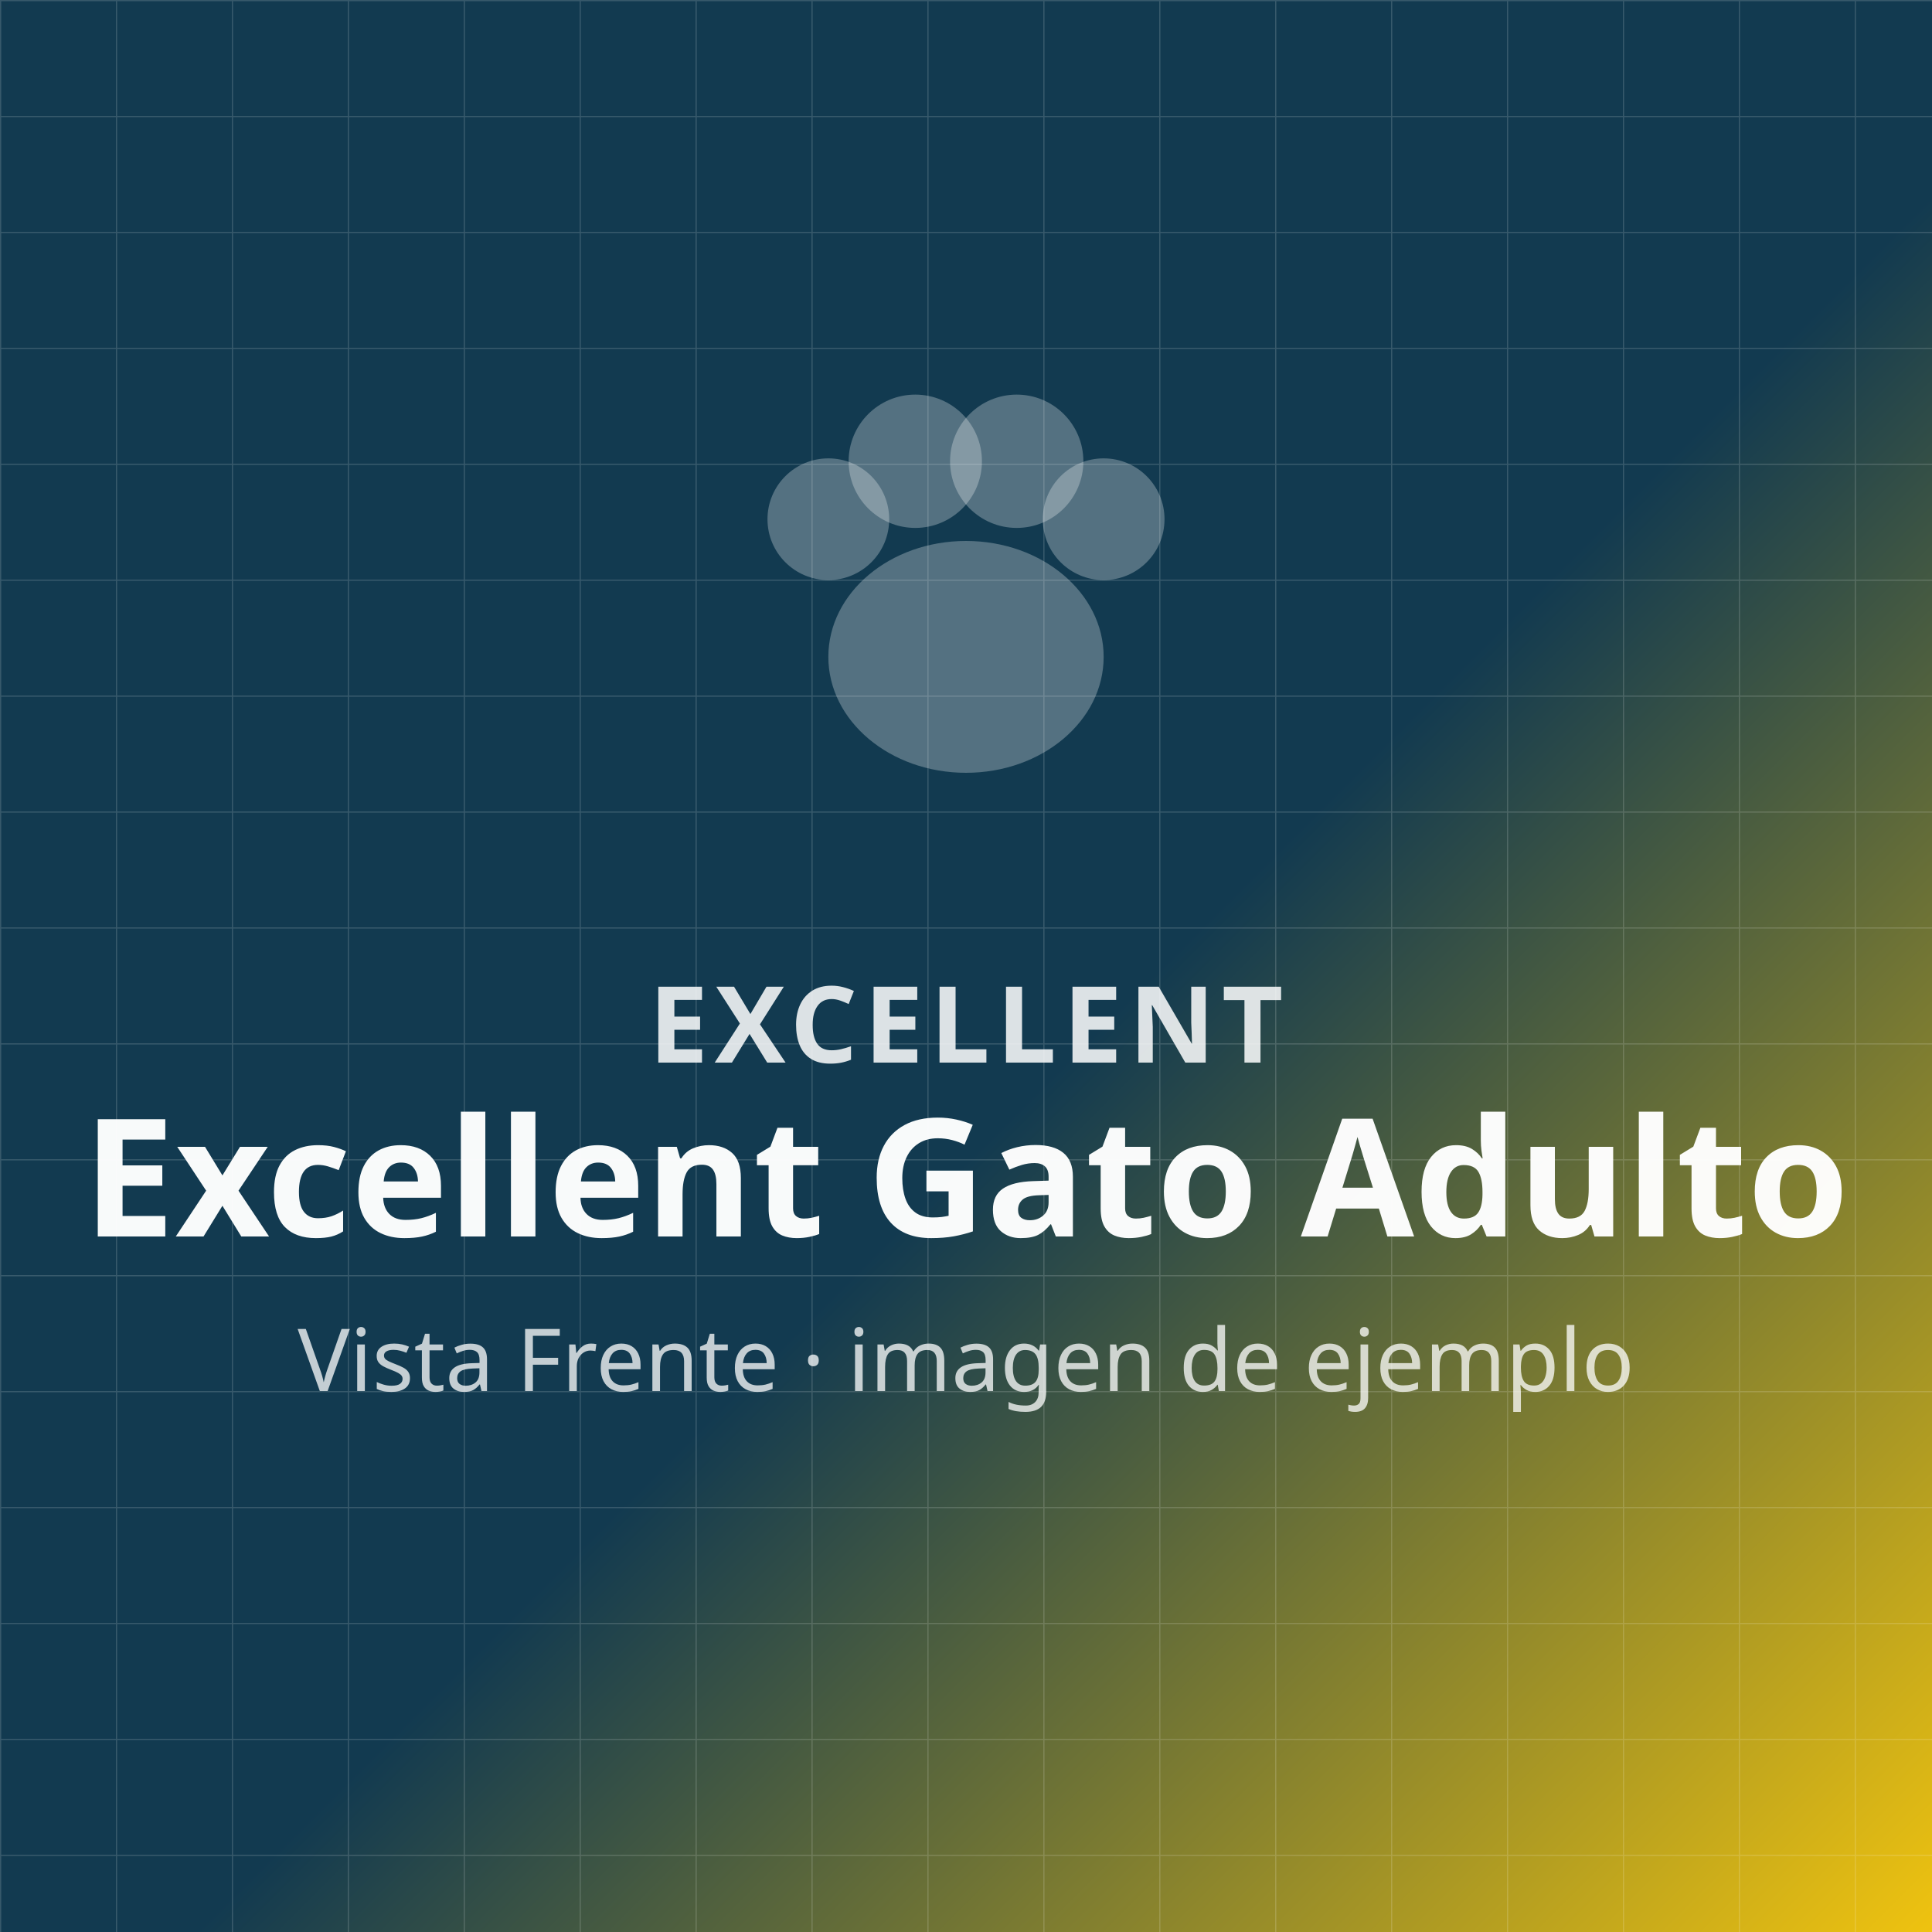
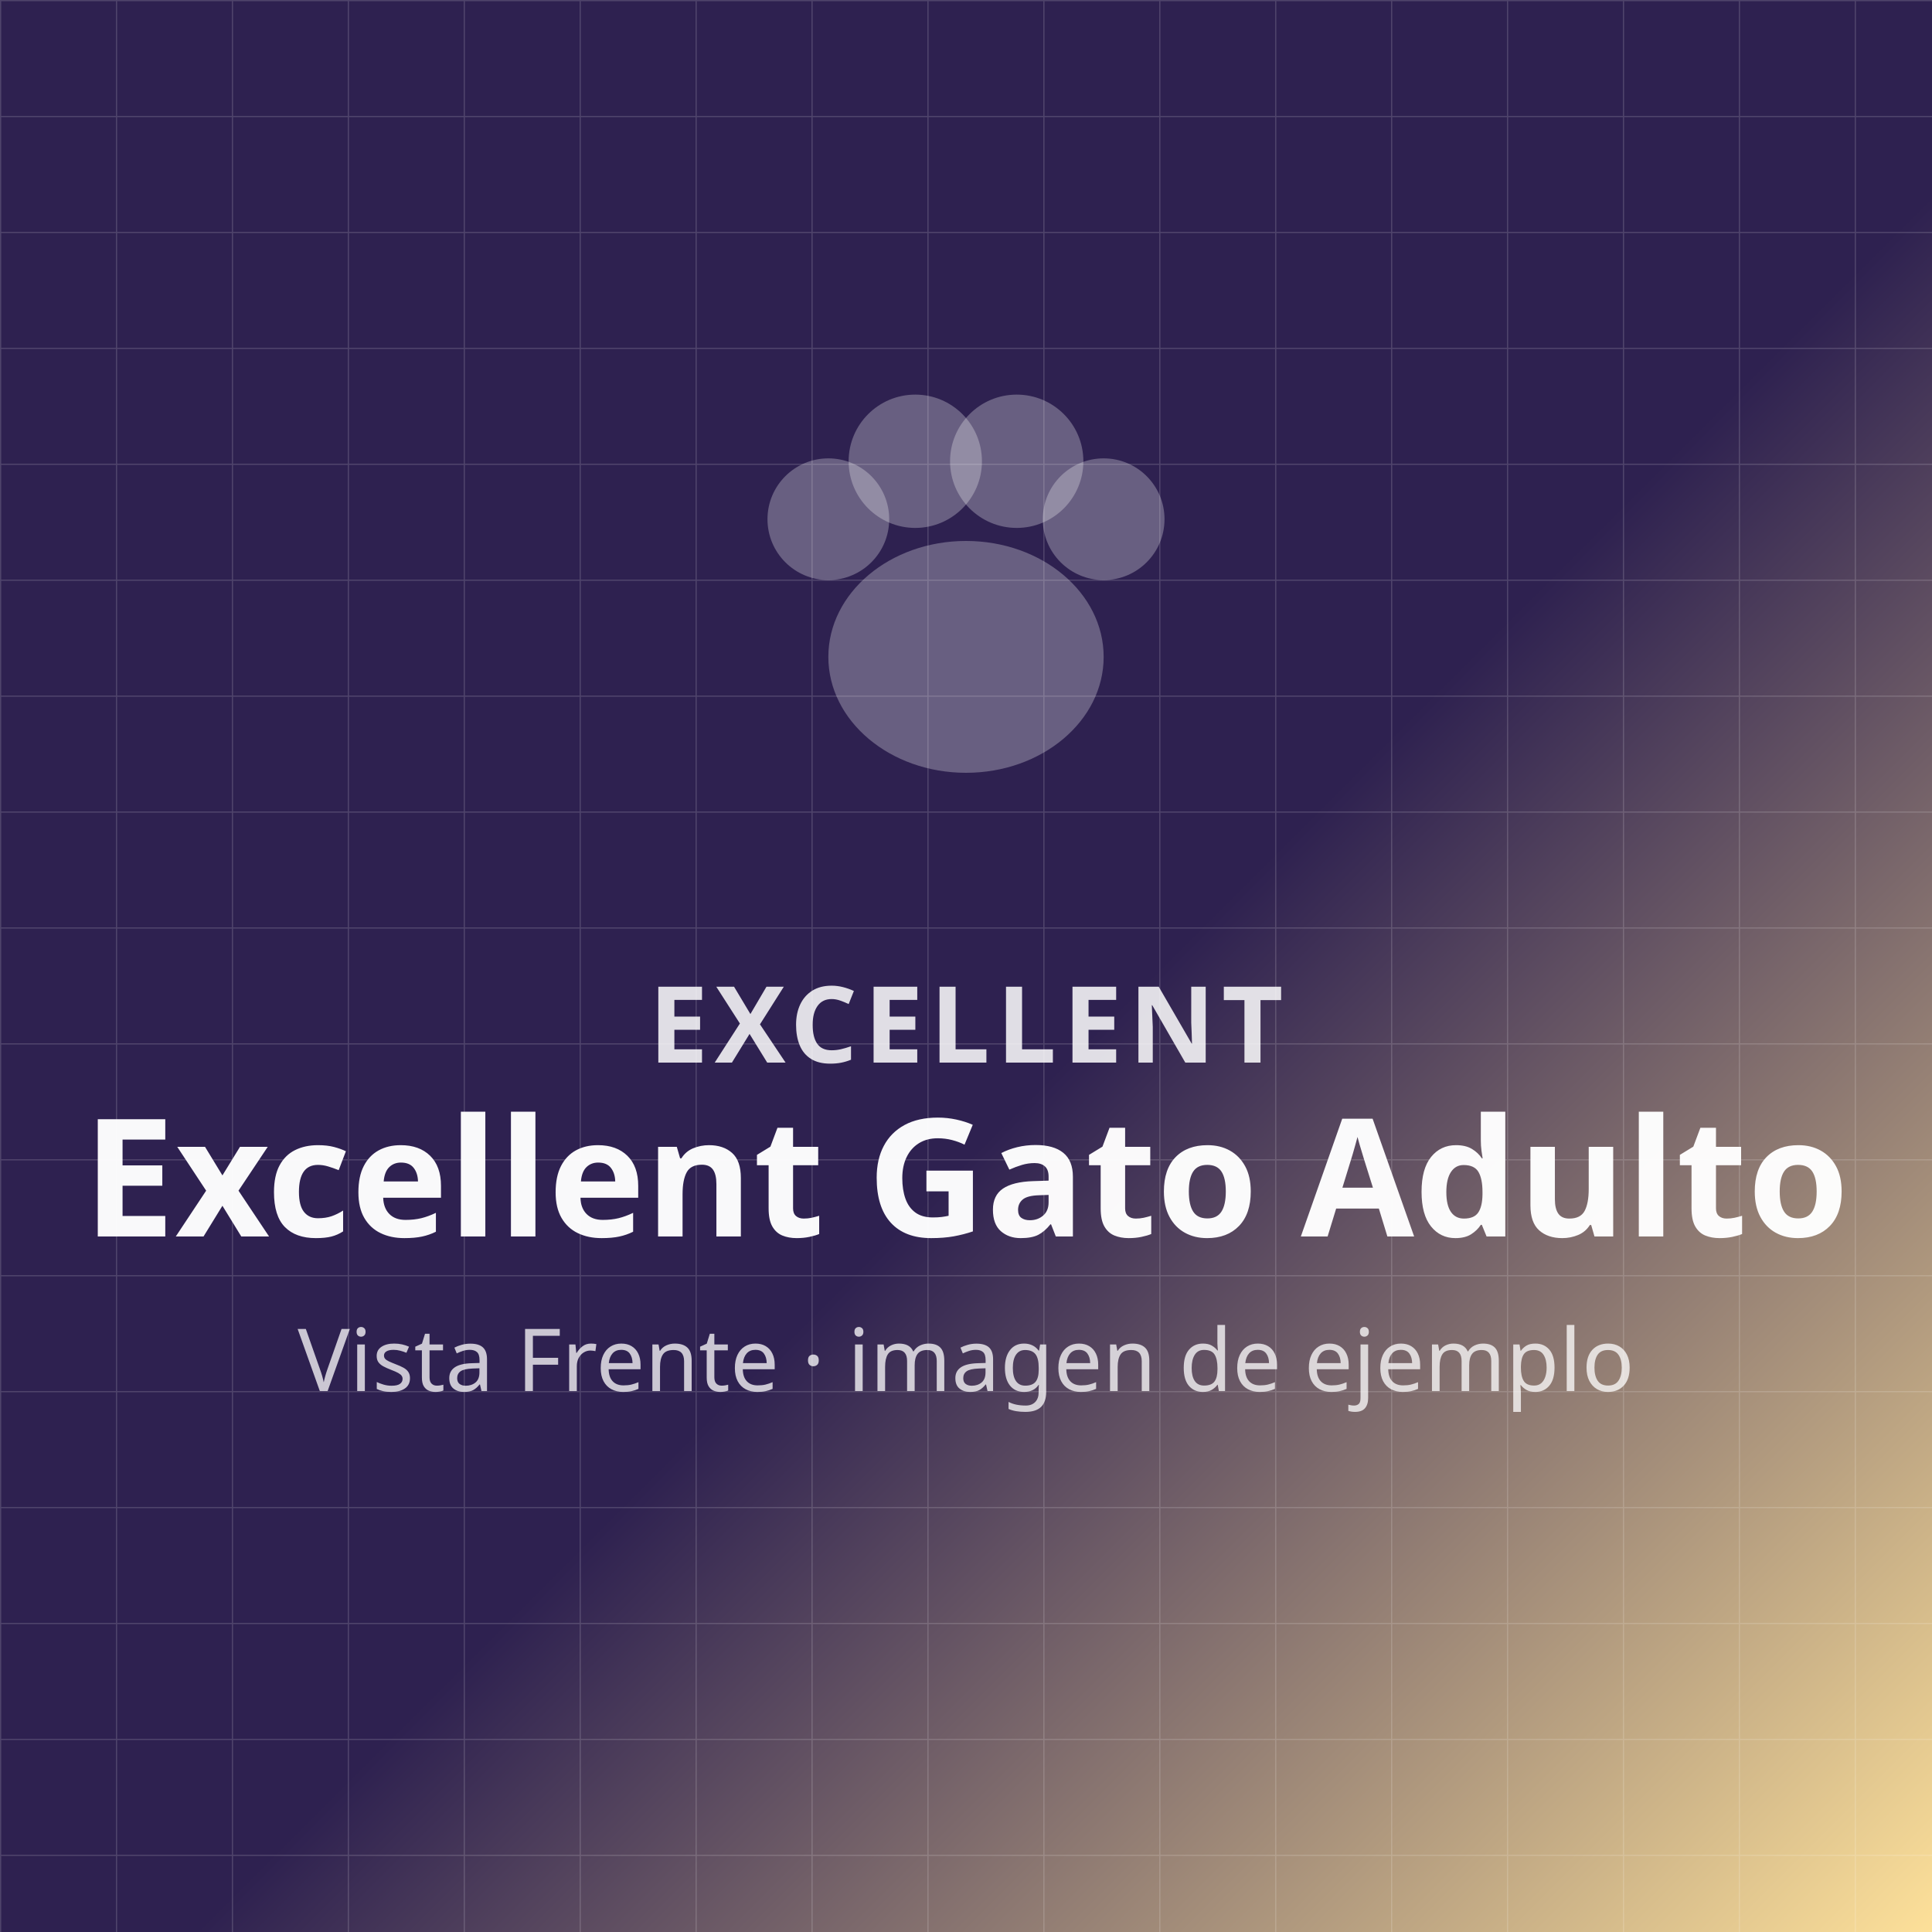
<svg xmlns="http://www.w3.org/2000/svg" width="1200" height="1200" viewBox="0 0 1200 1200" role="img" aria-label="Excellent Gato Adulto">
  <defs>
    <linearGradient id="g" x1="0" y1="0" x2="1" y2="1">
-       <stop offset="0" stop-color="#123A50" />
-       <stop offset="0.55" stop-color="#123A50" />
-       <stop offset="1" stop-color="#F1C40F" />
+       <stop offset="0" stop-color="#2E2150" />
+       <stop offset="0.55" stop-color="#2E2150" />
+       <stop offset="1" stop-color="#FFE29A" />
    </linearGradient>
    <pattern id="grid" width="72" height="72" patternUnits="userSpaceOnUse">
      <path d="M 72 0 L 0 0 0 72" fill="none" stroke="rgba(255,255,255,0.16)" stroke-width="1.5" />
    </pattern>
  </defs>
  <rect width="1200" height="1200" fill="url(#g)" />
  <rect width="1200" height="1200" fill="url(#grid)" />
  <circle cx="514.5" cy="322.5" r="37.8" fill="rgba(255,255,255,0.28)" />
  <circle cx="568.5" cy="286.5" r="41.4" fill="rgba(255,255,255,0.28)" />
  <circle cx="631.5" cy="286.5" r="41.4" fill="rgba(255,255,255,0.28)" />
  <circle cx="685.5" cy="322.5" r="37.8" fill="rgba(255,255,255,0.28)" />
  <ellipse cx="600" cy="408" rx="85.5" ry="72" fill="rgba(255,255,255,0.28)" />
  <text x="600" y="660" text-anchor="middle" font-family="Fredoka, Nunito, system-ui, sans-serif" font-size="66" font-weight="700" letter-spacing="4" fill="rgba(255,255,255,0.85)">EXCELLENT</text>
  <text x="600" y="768" text-anchor="middle" font-family="Fredoka, Nunito, system-ui, sans-serif" font-size="102" font-weight="800" fill="rgba(255,255,255,0.97)">Excellent Gato Adulto</text>
  <text x="600" y="864" text-anchor="middle" font-family="Fredoka, Nunito, system-ui, sans-serif" font-size="54" font-weight="500" fill="rgba(255,255,255,0.75)">Vista Frente · imagen de ejemplo</text>
</svg>
